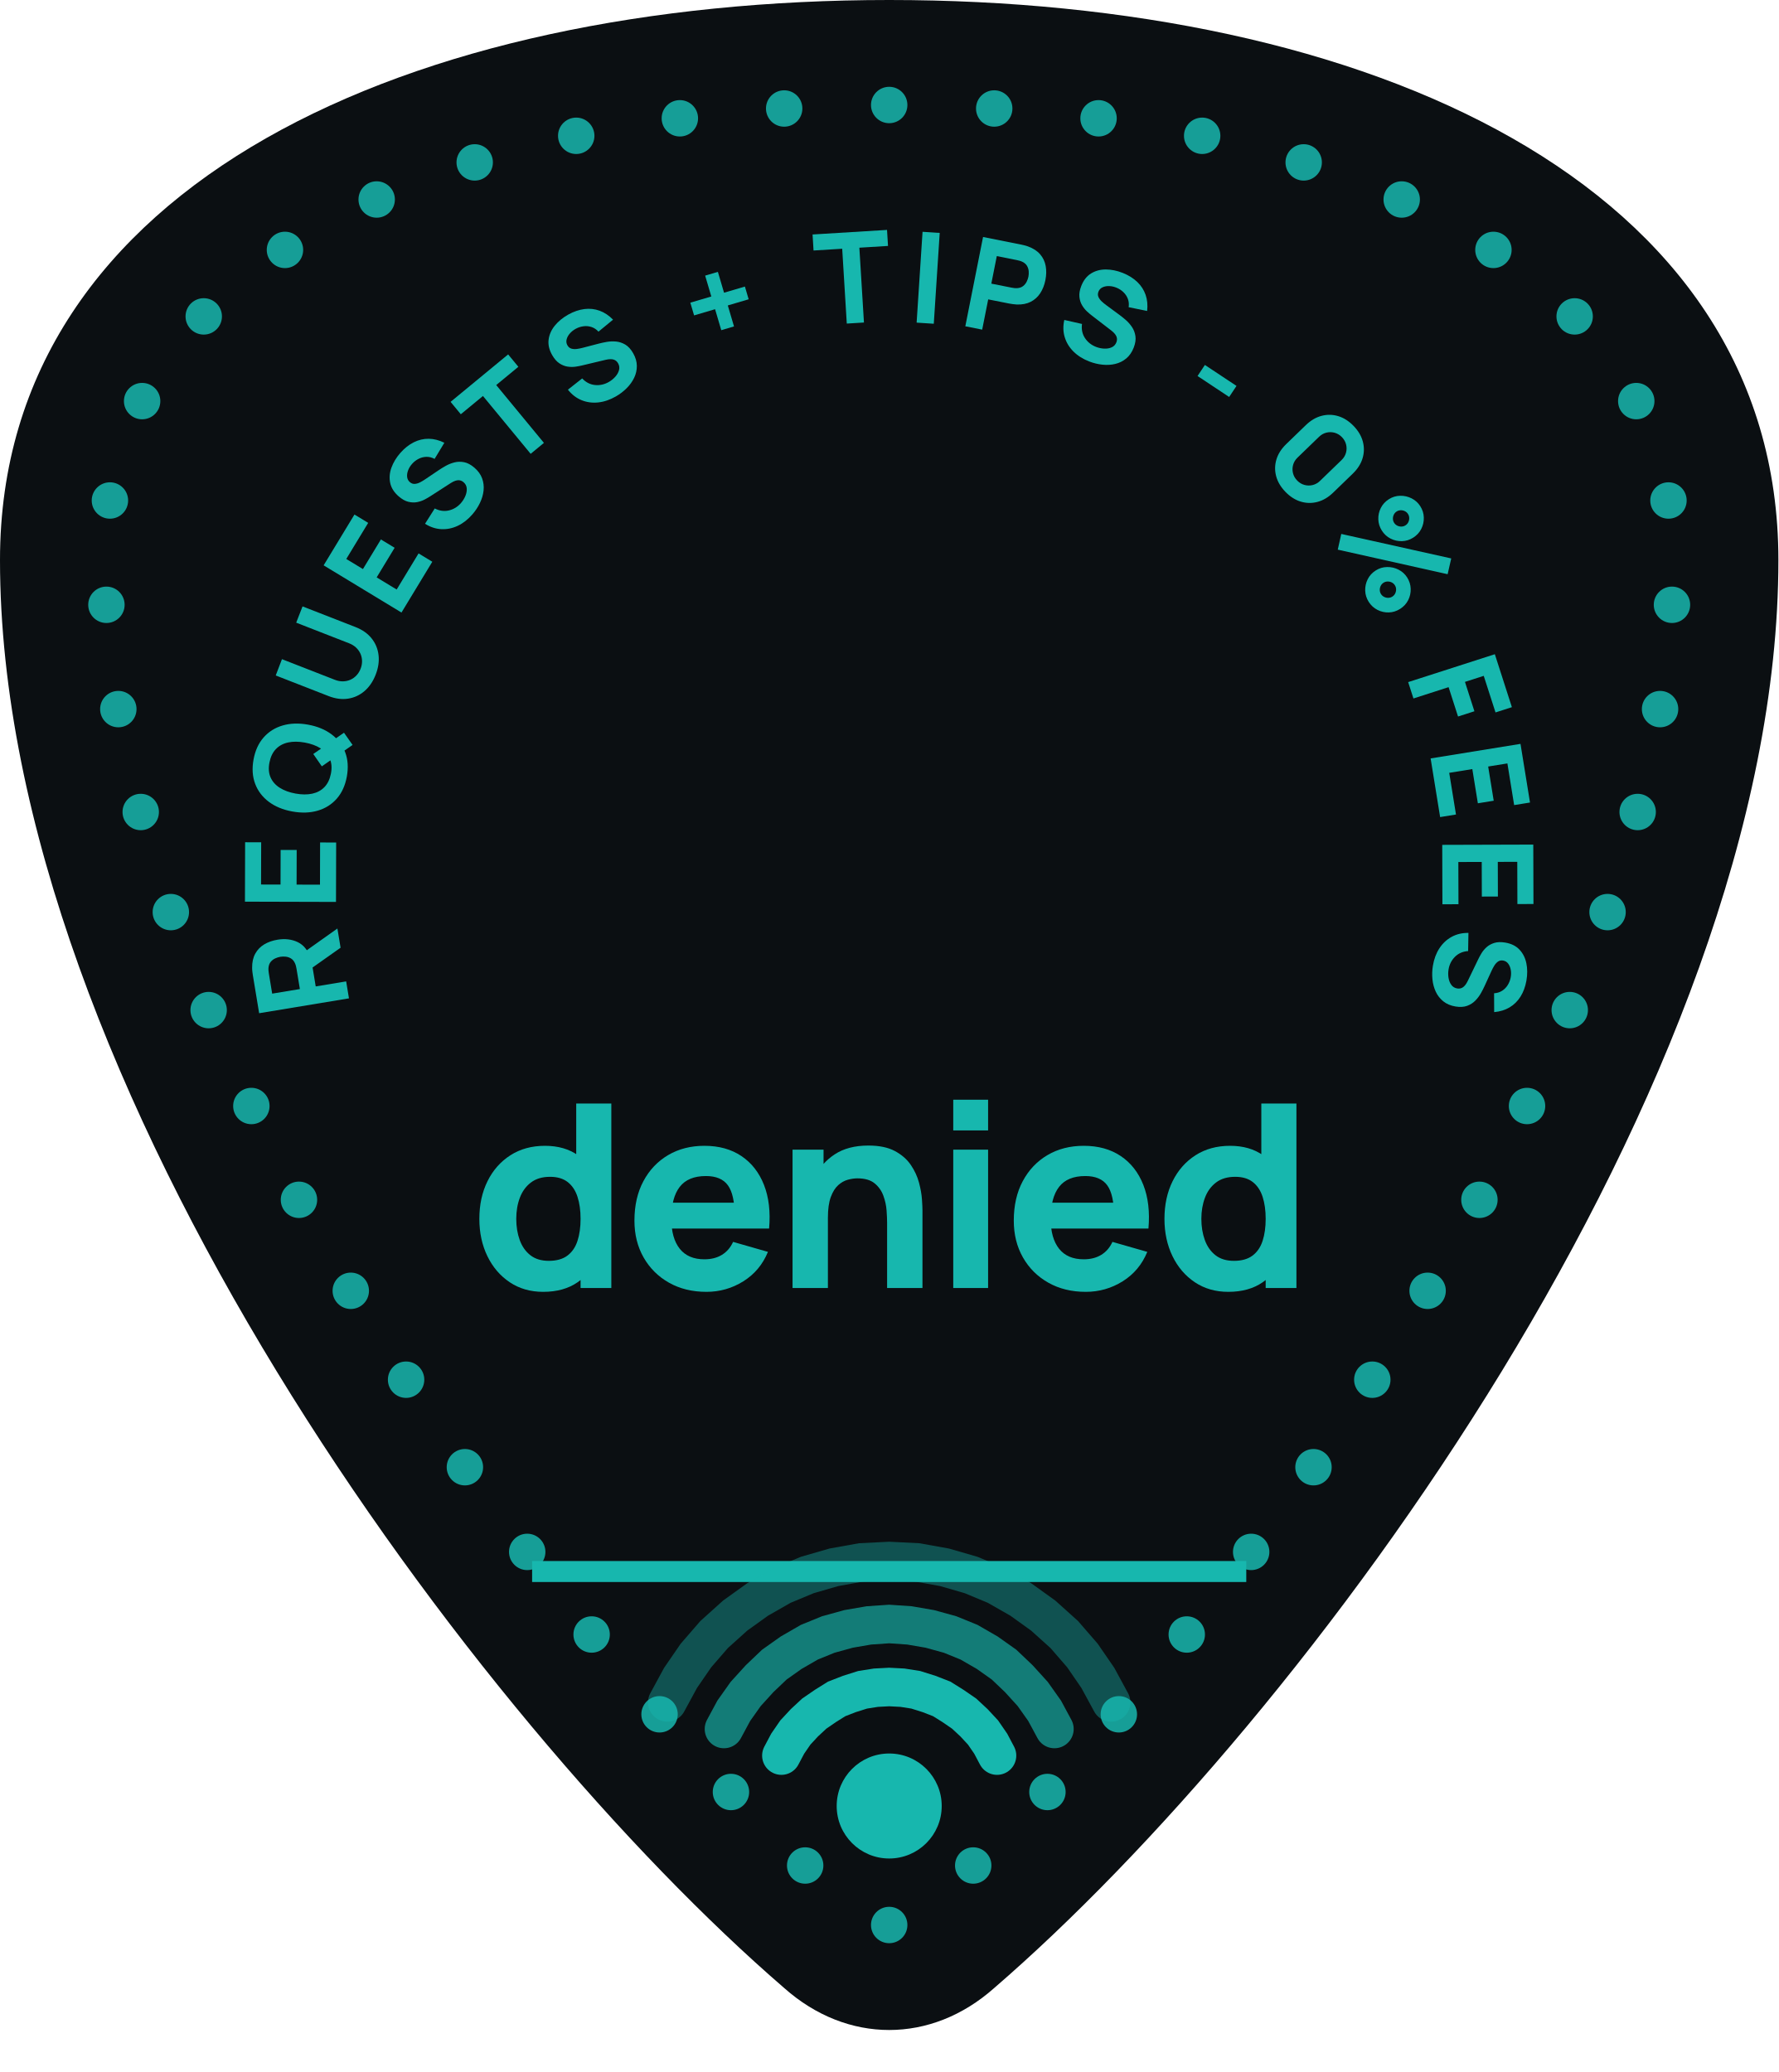
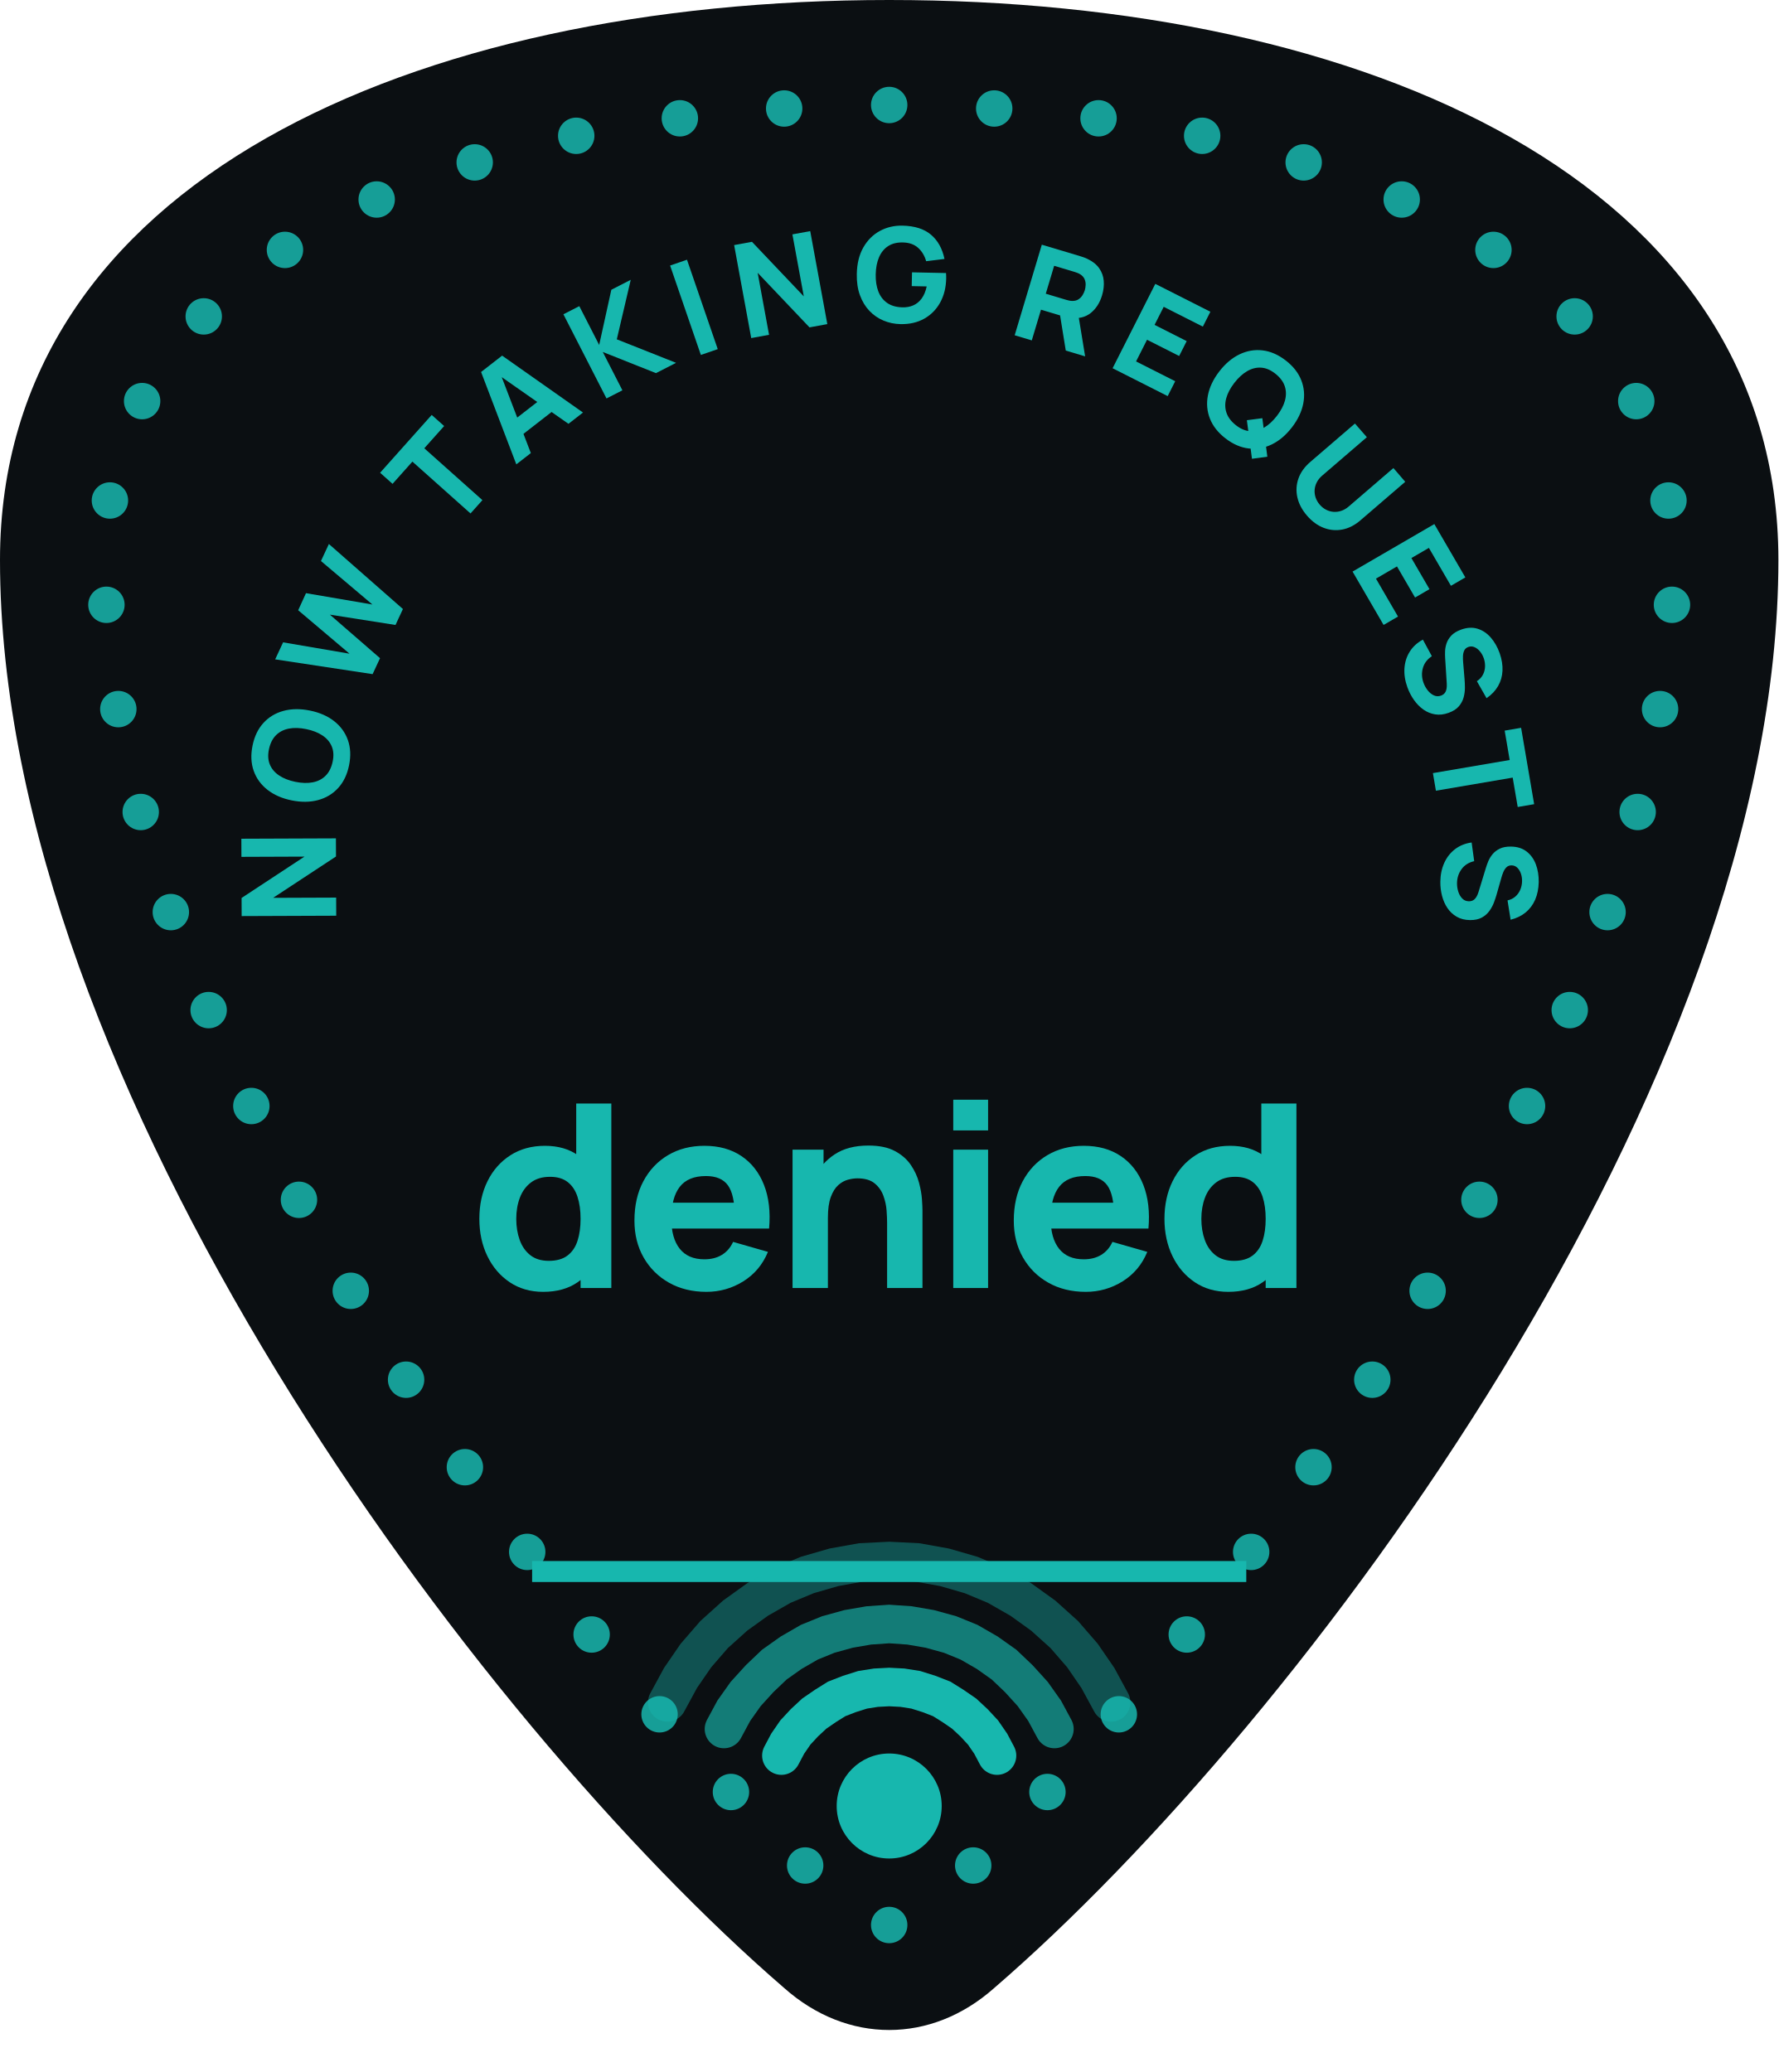
<svg xmlns="http://www.w3.org/2000/svg" viewBox="0 0 25.4 29.6" width="25.4mm" height="29.6mm">
  <defs>
    <clipPath id="pk">
      <path d="M 12.7 0.0 C 19.5 0.0 25.4 2.6 25.4 8.0 C 25.4 15.5 18.6 24.6 14.2 28.4 C 13.3 29.2 12.1 29.2 11.2 28.4 C 6.8 24.6 0.0 15.5 0.0 8.0 C 0.0 2.6 5.9 0.0 12.7 0.0 Z" />
    </clipPath>
  </defs>
  <path d="M 12.7 0.0 C 19.5 0.0 25.4 2.6 25.4 8.0 C 25.4 15.5 18.6 24.6 14.2 28.4 C 13.3 29.2 12.1 29.2 11.2 28.4 C 6.8 24.6 0.0 15.5 0.0 8.0 C 0.0 2.6 5.9 0.0 12.7 0.0 Z" fill="#0B0F12" />
  <g clip-path="url(#pk)">
    <circle cx="12.70" cy="1.50" r="0.26" fill="#17B7AE" opacity="0.85" />
    <circle cx="14.20" cy="1.55" r="0.26" fill="#17B7AE" opacity="0.85" />
    <circle cx="15.69" cy="1.69" r="0.26" fill="#17B7AE" opacity="0.85" />
    <circle cx="17.17" cy="1.94" r="0.26" fill="#17B7AE" opacity="0.85" />
    <circle cx="18.62" cy="2.32" r="0.26" fill="#17B7AE" opacity="0.85" />
    <circle cx="20.02" cy="2.85" r="0.26" fill="#17B7AE" opacity="0.85" />
    <circle cx="21.33" cy="3.57" r="0.26" fill="#17B7AE" opacity="0.85" />
    <circle cx="22.49" cy="4.52" r="0.26" fill="#17B7AE" opacity="0.85" />
    <circle cx="23.37" cy="5.73" r="0.26" fill="#17B7AE" opacity="0.85" />
    <circle cx="23.83" cy="7.15" r="0.26" fill="#17B7AE" opacity="0.85" />
    <circle cx="23.88" cy="8.64" r="0.26" fill="#17B7AE" opacity="0.85" />
    <circle cx="23.71" cy="10.13" r="0.26" fill="#17B7AE" opacity="0.85" />
    <circle cx="23.39" cy="11.60" r="0.26" fill="#17B7AE" opacity="0.85" />
    <circle cx="22.96" cy="13.03" r="0.26" fill="#17B7AE" opacity="0.85" />
    <circle cx="22.42" cy="14.43" r="0.26" fill="#17B7AE" opacity="0.85" />
    <circle cx="21.81" cy="15.80" r="0.26" fill="#17B7AE" opacity="0.85" />
    <circle cx="21.13" cy="17.14" r="0.26" fill="#17B7AE" opacity="0.85" />
    <circle cx="20.39" cy="18.44" r="0.26" fill="#17B7AE" opacity="0.85" />
    <circle cx="19.60" cy="19.71" r="0.26" fill="#17B7AE" opacity="0.85" />
    <circle cx="18.76" cy="20.96" r="0.26" fill="#17B7AE" opacity="0.85" />
    <circle cx="17.87" cy="22.17" r="0.26" fill="#17B7AE" opacity="0.85" />
    <circle cx="16.95" cy="23.35" r="0.26" fill="#17B7AE" opacity="0.85" />
    <circle cx="15.98" cy="24.49" r="0.26" fill="#17B7AE" opacity="0.85" />
    <circle cx="14.96" cy="25.60" r="0.26" fill="#17B7AE" opacity="0.85" />
    <circle cx="13.90" cy="26.65" r="0.26" fill="#17B7AE" opacity="0.85" />
    <circle cx="12.70" cy="27.50" r="0.26" fill="#17B7AE" opacity="0.85" />
    <circle cx="11.50" cy="26.65" r="0.26" fill="#17B7AE" opacity="0.85" />
    <circle cx="10.44" cy="25.60" r="0.26" fill="#17B7AE" opacity="0.85" />
    <circle cx="9.42" cy="24.49" r="0.26" fill="#17B7AE" opacity="0.85" />
    <circle cx="8.45" cy="23.35" r="0.26" fill="#17B7AE" opacity="0.85" />
    <circle cx="7.53" cy="22.17" r="0.26" fill="#17B7AE" opacity="0.85" />
    <circle cx="6.64" cy="20.96" r="0.26" fill="#17B7AE" opacity="0.85" />
    <circle cx="5.80" cy="19.71" r="0.26" fill="#17B7AE" opacity="0.85" />
    <circle cx="5.01" cy="18.44" r="0.26" fill="#17B7AE" opacity="0.85" />
    <circle cx="4.27" cy="17.14" r="0.26" fill="#17B7AE" opacity="0.85" />
    <circle cx="3.59" cy="15.80" r="0.26" fill="#17B7AE" opacity="0.85" />
    <circle cx="2.98" cy="14.43" r="0.26" fill="#17B7AE" opacity="0.85" />
    <circle cx="2.44" cy="13.03" r="0.26" fill="#17B7AE" opacity="0.85" />
    <circle cx="2.01" cy="11.60" r="0.26" fill="#17B7AE" opacity="0.85" />
    <circle cx="1.69" cy="10.13" r="0.26" fill="#17B7AE" opacity="0.85" />
    <circle cx="1.52" cy="8.64" r="0.26" fill="#17B7AE" opacity="0.85" />
    <circle cx="1.57" cy="7.15" r="0.26" fill="#17B7AE" opacity="0.85" />
    <circle cx="2.03" cy="5.73" r="0.26" fill="#17B7AE" opacity="0.85" />
    <circle cx="2.91" cy="4.52" r="0.26" fill="#17B7AE" opacity="0.85" />
    <circle cx="4.07" cy="3.57" r="0.26" fill="#17B7AE" opacity="0.85" />
    <circle cx="5.38" cy="2.85" r="0.26" fill="#17B7AE" opacity="0.85" />
    <circle cx="6.78" cy="2.32" r="0.26" fill="#17B7AE" opacity="0.85" />
    <circle cx="8.23" cy="1.94" r="0.26" fill="#17B7AE" opacity="0.85" />
    <circle cx="9.71" cy="1.69" r="0.26" fill="#17B7AE" opacity="0.85" />
    <circle cx="11.20" cy="1.55" r="0.26" fill="#17B7AE" opacity="0.85" />
    <rect x="7.6" y="22.3" width="10.2" height="0.3" fill="#17B7AE" />
    <path d="M11.16 25.08 L11.25 24.91 L11.36 24.75 L11.49 24.61 L11.63 24.48 L11.79 24.37 L11.95 24.27 L12.13 24.20 L12.32 24.14 L12.51 24.11 L12.70 24.10 L12.89 24.11 L13.08 24.14 L13.27 24.20 L13.45 24.27 L13.61 24.37 L13.77 24.48 L13.91 24.61 L14.04 24.75 L14.15 24.91 L14.24 25.08" fill="none" stroke="#17B7AE" stroke-width="0.55" stroke-linecap="round" opacity="1.0" />
    <path d="M10.34 24.70 L10.48 24.44 L10.65 24.20 L10.85 23.98 L11.06 23.78 L11.30 23.61 L11.56 23.46 L11.83 23.35 L12.12 23.27 L12.41 23.22 L12.70 23.20 L12.99 23.22 L13.28 23.27 L13.57 23.35 L13.84 23.46 L14.10 23.61 L14.34 23.78 L14.55 23.98 L14.75 24.20 L14.92 24.44 L15.06 24.70" fill="none" stroke="#17B7AE" stroke-width="0.55" stroke-linecap="round" opacity="0.65" />
    <path d="M9.53 24.32 L9.72 23.97 L9.94 23.65 L10.20 23.35 L10.50 23.08 L10.82 22.85 L11.17 22.65 L11.53 22.50 L11.91 22.39 L12.30 22.32 L12.70 22.30 L13.10 22.32 L13.49 22.39 L13.87 22.50 L14.23 22.65 L14.58 22.85 L14.90 23.08 L15.20 23.35 L15.46 23.65 L15.68 23.97 L15.87 24.32" fill="none" stroke="#17B7AE" stroke-width="0.55" stroke-linecap="round" opacity="0.4" />
    <circle cx="12.7" cy="25.8" r="0.75" fill="#17B7AE" />
-     <g transform="translate(4.906 13.790) rotate(-99.40)" opacity="1.0">
-       <path transform="translate(-0.605 0) scale(0.000903 -0.000903)" d="M140 0V1440H748Q769 1440 804.5 1438.5Q840 1437 868 1432Q997 1412 1079.5 1347.0Q1162 1282 1201.0 1183.5Q1240 1085 1240 964Q1240 783 1150.0 654.5Q1060 526 868 496L748 488H412V0ZM952 0 668 586 948 640 1260 0ZM412 742H736Q757 742 782.0 744.0Q807 746 828 752Q883 767 913.0 802.5Q943 838 954.5 881.5Q966 925 966 964Q966 1003 954.5 1046.5Q943 1090 913.0 1125.5Q883 1161 828 1176Q807 1182 782.0 1184.0Q757 1186 736 1186H412Z" fill="#17B7AE" />
+     <g transform="translate(4.800 12.530) rotate(-90.22)" opacity="1.0">
+       <path transform="translate(-0.683 0) scale(0.000938 -0.000938)" d="M140 0V1440H416L1042 480V1440H1318V0H1042L416 960V0Z" fill="#17B7AE" />
    </g>
-     <g transform="translate(4.800 12.478) rotate(-89.84)" opacity="1.0">
-       <path transform="translate(-0.533 0) scale(0.000903 -0.000903)" d="M140 0V1440H1080V1186H412V878H960V624H412V254H1080V0Z" fill="#17B7AE" />
+     <g transform="translate(4.958 10.927) rotate(-78.51)" opacity="1.0">
+       <path transform="translate(-0.711 0) scale(0.000938 -0.000938)" d="M758 -30Q542 -30 385.5 64.0Q229 158 144.5 327.0Q60 496 60 720Q60 944 144.5 1113.0Q229 1282 385.5 1376.0Q542 1470 758 1470Q974 1470 1130.5 1376.0Q1287 1282 1371.5 1113.0Q1456 944 1456 720Q1456 496 1371.5 327.0Q1287 158 1130.5 64.0Q974 -30 758 -30ZM758 226Q895 224 986.0 285.0Q1077 346 1122.5 458.0Q1168 570 1168 720Q1168 870 1122.5 980.0Q1077 1090 986.0 1151.0Q895 1212 758 1214Q621 1216 530.0 1155.0Q439 1094 393.5 982.0Q348 870 348 720Q348 570 393.5 460.0Q439 350 530.0 289.0Q621 228 758 226Z" fill="#17B7AE" />
    </g>
-     <g transform="translate(4.927 11.089) rotate(-79.71)" opacity="1.0">
-       <path transform="translate(-0.684 0) scale(0.000903 -0.000903)" d="M1266 -30 846 388 1014 556 1432 138ZM758 -30Q542 -30 385.5 64.0Q229 158 144.5 327.0Q60 496 60 720Q60 944 144.5 1113.0Q229 1282 385.5 1376.0Q542 1470 758 1470Q974 1470 1130.5 1376.0Q1287 1282 1371.5 1113.0Q1456 944 1456 720Q1456 496 1371.5 327.0Q1287 158 1130.5 64.0Q974 -30 758 -30ZM758 226Q895 224 986.0 285.0Q1077 346 1122.5 458.0Q1168 570 1168 720Q1168 870 1122.5 980.0Q1077 1090 986.0 1151.0Q895 1212 758 1214Q621 1216 530.0 1155.0Q439 1094 393.5 982.0Q348 870 348 720Q348 570 393.5 460.0Q439 350 530.0 289.0Q621 228 758 226Z" fill="#17B7AE" />
+     <g transform="translate(5.538 9.166) rotate(-65.04)" opacity="1.0">
+       <path transform="translate(-0.927 0) scale(0.000938 -0.000938)" d="M442 0 20 1440H306L576 450L846 1438L1132 1440L1402 450L1672 1440H1958L1536 0H1268L989 972L710 0Z" fill="#17B7AE" />
    </g>
-     <g transform="translate(5.340 9.629) rotate(-68.69)" opacity="1.0">
-       <path transform="translate(-0.655 0) scale(0.000903 -0.000903)" d="M726 -30Q552 -30 420.0 40.5Q288 111 214.0 239.0Q140 367 140 540V1438L416 1440V542Q416 471 440.0 413.0Q464 355 506.5 313.0Q549 271 605.5 248.5Q662 226 726 226Q792 226 848.5 249.0Q905 272 947.0 314.0Q989 356 1012.5 414.0Q1036 472 1036 542V1440H1312V540Q1312 367 1238.0 239.0Q1164 111 1032.0 40.5Q900 -30 726 -30Z" fill="#17B7AE" />
+     <g transform="translate(6.805 7.240) rotate(-48.26)" opacity="1.0">
+       <path transform="translate(-0.572 0) scale(0.000938 -0.000938)" d="M474 0V1186H20V1440H1200V1186H746V0Z" fill="#17B7AE" />
    </g>
-     <g transform="translate(5.945 8.403) rotate(-58.76)" opacity="1.0">
-       <path transform="translate(-0.533 0) scale(0.000903 -0.000903)" d="M140 0V1440H1080V1186H412V878H960V624H412V254H1080V0Z" fill="#17B7AE" />
+     <g transform="translate(7.850 6.264) rotate(-37.87)" opacity="1.0">
+       <path transform="translate(-0.640 0) scale(0.000938 -0.000938)" d="M40 0 480 1440H886L1326 0H1046L654 1270H706L320 0ZM304 300V554H1064V300Z" fill="#17B7AE" />
    </g>
-     <g transform="translate(6.720 7.338) rotate(-49.20)" opacity="1.0">
-       <path transform="translate(-0.606 0) scale(0.000903 -0.000903)" d="M684 -30Q524 -30 395.5 26.5Q267 83 184.5 188.5Q102 294 80 440L364 482Q394 358 488.0 291.0Q582 224 702 224Q769 224 832.0 245.0Q895 266 935.5 307.0Q976 348 976 408Q976 430 969.5 450.5Q963 471 948.0 489.0Q933 507 905.5 523.0Q878 539 836 552L462 662Q420 674 364.5 696.0Q309 718 257.0 759.0Q205 800 170.5 867.5Q136 935 136 1038Q136 1183 209.0 1279.0Q282 1375 404.0 1422.0Q526 1469 674 1468Q823 1466 940.0 1417.0Q1057 1368 1136.0 1274.5Q1215 1181 1250 1046L956 996Q940 1066 897.0 1114.0Q854 1162 794.5 1187.0Q735 1212 670 1214Q606 1216 549.5 1196.5Q493 1177 457.5 1140.0Q422 1103 422 1052Q422 1005 451.0 975.5Q480 946 524.0 928.0Q568 910 614 898L864 830Q920 815 988.0 790.5Q1056 766 1118.5 722.5Q1181 679 1221.5 608.0Q1262 537 1262 428Q1262 312 1213.5 225.5Q1165 139 1083.0 82.5Q1001 26 897.5 -2.0Q794 -30 684 -30Z" fill="#17B7AE" />
+     <g transform="translate(9.100 5.468) rotate(-27.11)" opacity="1.0">
+       <path transform="translate(-0.623 0) scale(0.000938 -0.000938)" d="M140 0V1440H412V776L960 1440H1292L690 730L1330 0H986L412 656V0Z" fill="#17B7AE" />
    </g>
-     <g transform="translate(7.674 6.405) rotate(-39.51)" opacity="1.0">
-       <path transform="translate(-0.551 0) scale(0.000903 -0.000903)" d="M474 0V1186H20V1440H1200V1186H746V0Z" fill="#17B7AE" />
+     <g transform="translate(10.131 5.029) rotate(-18.98)" opacity="1.0">
+       <path transform="translate(-0.278 0) scale(0.000938 -0.000938)" d="M160 0V1440H432V0Z" fill="#17B7AE" />
    </g>
-     <g transform="translate(8.772 5.646) rotate(-29.82)" opacity="1.0">
-       <path transform="translate(-0.606 0) scale(0.000903 -0.000903)" d="M684 -30Q524 -30 395.5 26.5Q267 83 184.5 188.5Q102 294 80 440L364 482Q394 358 488.0 291.0Q582 224 702 224Q769 224 832.0 245.0Q895 266 935.5 307.0Q976 348 976 408Q976 430 969.5 450.5Q963 471 948.0 489.0Q933 507 905.5 523.0Q878 539 836 552L462 662Q420 674 364.5 696.0Q309 718 257.0 759.0Q205 800 170.5 867.5Q136 935 136 1038Q136 1183 209.0 1279.0Q282 1375 404.0 1422.0Q526 1469 674 1468Q823 1466 940.0 1417.0Q1057 1368 1136.0 1274.5Q1215 1181 1250 1046L956 996Q940 1066 897.0 1114.0Q854 1162 794.5 1187.0Q735 1212 670 1214Q606 1216 549.5 1196.5Q493 1177 457.5 1140.0Q422 1103 422 1052Q422 1005 451.0 975.5Q480 946 524.0 928.0Q568 910 614 898L864 830Q920 815 988.0 790.5Q1056 766 1118.5 722.5Q1181 679 1221.5 608.0Q1262 537 1262 428Q1262 312 1213.5 225.5Q1165 139 1083.0 82.5Q1001 26 897.5 -2.0Q794 -30 684 -30Z" fill="#17B7AE" />
+     <g transform="translate(11.272 4.730) rotate(-10.41)" opacity="1.0">
+       <path transform="translate(-0.683 0) scale(0.000938 -0.000938)" d="M140 0V1440H416L1042 480V1440H1318V0H1042L416 960V0Z" fill="#17B7AE" />
    </g>
-     <g transform="translate(10.461 4.924) rotate(-16.46)" opacity="1.0">
-       <path transform="translate(-0.515 0) scale(0.000903 -0.000903)" d="M466 270V616H120V826H466V1170H676V826H1020V616H676V270Z" fill="#17B7AE" />
+     <g transform="translate(12.862 4.602) rotate(1.18)" opacity="1.0">
+       <path transform="translate(-0.695 0) scale(0.000938 -0.000938)" d="M740 -30Q604 -30 481.0 18.5Q358 67 263.5 162.0Q169 257 114.5 397.0Q60 537 60 720Q60 959 151.5 1126.5Q243 1294 397.5 1382.0Q552 1470 740 1470Q1018 1470 1177.0 1341.0Q1336 1212 1390 976L1112 936Q1073 1062 984.5 1137.5Q896 1213 758 1214Q621 1216 530.0 1155.0Q439 1094 393.5 982.0Q348 870 348 720Q348 570 393.5 460.0Q439 350 530.0 289.0Q621 228 758 226Q851 224 926.5 258.0Q1002 292 1054.0 365.0Q1106 438 1128 552H900V762H1418Q1420 749 1421.0 716.0Q1422 683 1422 678Q1422 471 1338.0 311.0Q1254 151 1101.0 60.5Q948 -30 740 -30Z" fill="#17B7AE" />
    </g>
-     <g transform="translate(12.217 4.615) rotate(-3.51)" opacity="1.0">
-       <path transform="translate(-0.551 0) scale(0.000903 -0.000903)" d="M474 0V1186H20V1440H1200V1186H746V0Z" fill="#17B7AE" />
+     <g transform="translate(14.968 4.932) rotate(16.68)" opacity="1.0">
+       <path transform="translate(-0.628 0) scale(0.000938 -0.000938)" d="M140 0V1440H748Q769 1440 804.5 1438.5Q840 1437 868 1432Q997 1412 1079.5 1347.0Q1162 1282 1201.0 1183.5Q1240 1085 1240 964Q1240 783 1150.0 654.5Q1060 526 868 496L748 488H412V0ZM952 0 668 586 948 640 1260 0ZM412 742H736Q757 742 782.0 744.0Q807 746 828 752Q883 767 913.0 802.5Q943 838 954.5 881.5Q966 925 966 964Q966 1003 954.5 1046.5Q943 1090 913.0 1125.5Q883 1161 828 1176Q807 1182 782.0 1184.0Q757 1186 736 1186H412Z" fill="#17B7AE" />
    </g>
-     <g transform="translate(13.214 4.617) rotate(3.73)" opacity="1.0">
-       <path transform="translate(-0.267 0) scale(0.000903 -0.000903)" d="M160 0V1440H432V0Z" fill="#17B7AE" />
+     <g transform="translate(16.267 5.451) rotate(26.84)" opacity="1.0">
+       <path transform="translate(-0.553 0) scale(0.000938 -0.000938)" d="M140 0V1440H1080V1186H412V878H960V624H412V254H1080V0Z" fill="#17B7AE" />
    </g>
-     <g transform="translate(14.239 4.751) rotate(11.23)" opacity="1.0">
-       <path transform="translate(-0.587 0) scale(0.000903 -0.000903)" d="M140 0V1440H748Q769 1440 804.5 1438.5Q840 1437 868 1432Q997 1412 1079.5 1347.0Q1162 1282 1201.0 1183.5Q1240 1085 1240 964Q1240 843 1200.5 744.5Q1161 646 1078.5 581.0Q996 516 868 496Q840 492 804.0 490.0Q768 488 748 488H412V0ZM412 742H736Q757 742 782.0 744.0Q807 746 828 752Q883 767 913.0 802.5Q943 838 954.5 881.5Q966 925 966 964Q966 1003 954.5 1046.5Q943 1090 913.0 1125.5Q883 1161 828 1176Q807 1182 782.0 1184.0Q757 1186 736 1186H412Z" fill="#17B7AE" />
+     <g transform="translate(17.521 6.241) rotate(37.60)" opacity="1.0">
+       <path transform="translate(-0.711 0) scale(0.000938 -0.000938)" d="M1266 -30 846 388 1014 556 1432 138ZM758 -30Q542 -30 385.5 64.0Q229 158 144.5 327.0Q60 496 60 720Q60 944 144.5 1113.0Q229 1282 385.5 1376.0Q542 1470 758 1470Q974 1470 1130.5 1376.0Q1287 1282 1371.5 1113.0Q1456 944 1456 720Q1456 496 1371.5 327.0Q1287 158 1130.5 64.0Q974 -30 758 -30ZM758 226Q895 224 986.0 285.0Q1077 346 1122.5 458.0Q1168 570 1168 720Q1168 870 1122.5 980.0Q1077 1090 986.0 1151.0Q895 1212 758 1214Q621 1216 530.0 1155.0Q439 1094 393.5 982.0Q348 870 348 720Q348 570 393.5 460.0Q439 350 530.0 289.0Q621 228 758 226Z" fill="#17B7AE" />
    </g>
-     <g transform="translate(15.555 5.134) rotate(21.19)" opacity="1.0">
-       <path transform="translate(-0.606 0) scale(0.000903 -0.000903)" d="M684 -30Q524 -30 395.5 26.5Q267 83 184.5 188.5Q102 294 80 440L364 482Q394 358 488.0 291.0Q582 224 702 224Q769 224 832.0 245.0Q895 266 935.5 307.0Q976 348 976 408Q976 430 969.5 450.5Q963 471 948.0 489.0Q933 507 905.5 523.0Q878 539 836 552L462 662Q420 674 364.5 696.0Q309 718 257.0 759.0Q205 800 170.5 867.5Q136 935 136 1038Q136 1183 209.0 1279.0Q282 1375 404.0 1422.0Q526 1469 674 1468Q823 1466 940.0 1417.0Q1057 1368 1136.0 1274.5Q1215 1181 1250 1046L956 996Q940 1066 897.0 1114.0Q854 1162 794.5 1187.0Q735 1212 670 1214Q606 1216 549.5 1196.5Q493 1177 457.5 1140.0Q422 1103 422 1052Q422 1005 451.0 975.5Q480 946 524.0 928.0Q568 910 614 898L864 830Q920 815 988.0 790.5Q1056 766 1118.5 722.5Q1181 679 1221.5 608.0Q1262 537 1262 428Q1262 312 1213.5 225.5Q1165 139 1083.0 82.5Q1001 26 897.5 -2.0Q794 -30 684 -30Z" fill="#17B7AE" />
+     <g transform="translate(18.688 7.347) rotate(49.29)" opacity="1.0">
+       <path transform="translate(-0.681 0) scale(0.000938 -0.000938)" d="M726 -30Q552 -30 420.0 40.5Q288 111 214.0 239.0Q140 367 140 540V1438L416 1440V542Q416 471 440.0 413.0Q464 355 506.5 313.0Q549 271 605.5 248.5Q662 226 726 226Q792 226 848.5 249.0Q905 272 947.0 314.0Q989 356 1012.5 414.0Q1036 472 1036 542V1440H1312V540Q1312 367 1238.0 239.0Q1164 111 1032.0 40.5Q900 -30 726 -30Z" fill="#17B7AE" />
    </g>
-     <g transform="translate(17.067 5.917) rotate(33.56)" opacity="1.0">
-       <path transform="translate(-0.379 0) scale(0.000903 -0.000903)" d="M120 526V736H720V526Z" fill="#17B7AE" />
+     <g transform="translate(19.530 8.530) rotate(59.83)" opacity="1.0">
+       <path transform="translate(-0.553 0) scale(0.000938 -0.000938)" d="M140 0V1440H1080V1186H412V878H960V624H412V254H1080V0Z" fill="#17B7AE" />
    </g>
-     <g transform="translate(18.378 7.007) rotate(45.95)" opacity="1.0">
-       <path transform="translate(-0.608 0) scale(0.000903 -0.000903)" d="M674 -30Q514 -30 394.0 37.0Q274 104 207.0 224.0Q140 344 140 504V936Q140 1096 207.0 1216.0Q274 1336 394.0 1403.0Q514 1470 674 1470Q834 1470 954.0 1403.0Q1074 1336 1141.0 1216.0Q1208 1096 1208 936V504Q1208 344 1141.0 224.0Q1074 104 954.0 37.0Q834 -30 674 -30ZM674 228Q746 228 804.0 262.0Q862 296 896.0 354.0Q930 412 930 484V958Q930 1030 896.0 1088.0Q862 1146 804.0 1180.0Q746 1214 674 1214Q602 1214 544.0 1180.0Q486 1146 452.0 1088.0Q418 1030 418 958V484Q418 412 452.0 354.0Q486 296 544.0 262.0Q602 228 674 228Z" fill="#17B7AE" />
+     <g transform="translate(20.124 9.799) rotate(70.00)" opacity="1.0">
+       <path transform="translate(-0.629 0) scale(0.000938 -0.000938)" d="M684 -30Q524 -30 395.5 26.5Q267 83 184.5 188.5Q102 294 80 440L364 482Q394 358 488.0 291.0Q582 224 702 224Q769 224 832.0 245.0Q895 266 935.5 307.0Q976 348 976 408Q976 430 969.5 450.5Q963 471 948.0 489.0Q933 507 905.5 523.0Q878 539 836 552L462 662Q420 674 364.5 696.0Q309 718 257.0 759.0Q205 800 170.5 867.5Q136 935 136 1038Q136 1183 209.0 1279.0Q282 1375 404.0 1422.0Q526 1469 674 1468Q823 1466 940.0 1417.0Q1057 1368 1136.0 1274.5Q1215 1181 1250 1046L956 996Q940 1066 897.0 1114.0Q854 1162 794.5 1187.0Q735 1212 670 1214Q606 1216 549.5 1196.5Q493 1177 457.5 1140.0Q422 1103 422 1052Q422 1005 451.0 975.5Q480 946 524.0 928.0Q568 910 614 898L864 830Q920 815 988.0 790.5Q1056 766 1118.5 722.5Q1181 679 1221.5 608.0Q1262 537 1262 428Q1262 312 1213.5 225.5Q1165 139 1083.0 82.5Q1001 26 897.5 -2.0Q794 -30 684 -30Z" fill="#17B7AE" />
    </g>
-     <g transform="translate(19.368 8.263) rotate(57.56)" opacity="1.0">
-       <path transform="translate(-0.812 0) scale(0.000903 -0.000903)" d="M360 0 180 180 1440 1440 1620 1258ZM1320 -30Q1221 -30 1139.5 18.5Q1058 67 1009.0 148.5Q960 230 960 330Q960 428 1010.0 510.0Q1060 592 1142.0 641.0Q1224 690 1320 690Q1419 690 1501.0 641.5Q1583 593 1631.5 511.5Q1680 430 1680 330Q1680 230 1631.5 148.5Q1583 67 1501.0 18.5Q1419 -30 1320 -30ZM1320 200Q1355 200 1384.5 218.0Q1414 236 1432.0 265.5Q1450 295 1450 330Q1450 365 1432.0 394.5Q1414 424 1384.5 442.0Q1355 460 1320 460Q1285 460 1255.5 442.0Q1226 424 1208.0 394.5Q1190 365 1190 330Q1190 295 1208.0 265.5Q1226 236 1255.5 218.0Q1285 200 1320 200ZM480 750Q381 750 299.0 798.5Q217 847 168.5 928.5Q120 1010 120 1110Q120 1208 170.0 1290.0Q220 1372 302.0 1421.0Q384 1470 480 1470Q579 1470 660.5 1421.5Q742 1373 791.0 1291.5Q840 1210 840 1110Q840 1010 791.0 928.5Q742 847 660.5 798.5Q579 750 480 750ZM480 980Q515 980 544.5 998.0Q574 1016 592.0 1045.5Q610 1075 610 1110Q610 1145 592.0 1174.5Q574 1204 544.5 1222.0Q515 1240 480 1240Q445 1240 415.5 1222.0Q386 1204 368.0 1174.5Q350 1145 350 1110Q350 1075 368.0 1045.5Q386 1016 415.5 998.0Q445 980 480 980Z" fill="#17B7AE" />
+     <g transform="translate(20.487 11.170) rotate(80.31)" opacity="1.0">
+       <path transform="translate(-0.572 0) scale(0.000938 -0.000938)" d="M474 0V1186H20V1440H1200V1186H746V0Z" fill="#17B7AE" />
    </g>
-     <g transform="translate(20.220 10.079) rotate(72.16)" opacity="1.0">
-       <path transform="translate(-0.478 0) scale(0.000903 -0.000903)" d="M140 0V1440H1020V1168H412V856H900V584H412V0Z" fill="#17B7AE" />
-     </g>
-     <g transform="translate(20.498 11.236) rotate(80.80)" opacity="1.0">
-       <path transform="translate(-0.533 0) scale(0.000903 -0.000903)" d="M140 0V1440H1080V1186H412V878H960V624H412V254H1080V0Z" fill="#17B7AE" />
-     </g>
-     <g transform="translate(20.600 12.476) rotate(89.83)" opacity="1.0">
-       <path transform="translate(-0.533 0) scale(0.000903 -0.000903)" d="M140 0V1440H1080V1186H412V878H960V624H412V254H1080V0Z" fill="#17B7AE" />
-     </g>
-     <g transform="translate(20.494 13.789) rotate(99.39)" opacity="1.0">
-       <path transform="translate(-0.606 0) scale(0.000903 -0.000903)" d="M684 -30Q524 -30 395.5 26.5Q267 83 184.5 188.5Q102 294 80 440L364 482Q394 358 488.0 291.0Q582 224 702 224Q769 224 832.0 245.0Q895 266 935.5 307.0Q976 348 976 408Q976 430 969.5 450.5Q963 471 948.0 489.0Q933 507 905.5 523.0Q878 539 836 552L462 662Q420 674 364.5 696.0Q309 718 257.0 759.0Q205 800 170.5 867.5Q136 935 136 1038Q136 1183 209.0 1279.0Q282 1375 404.0 1422.0Q526 1469 674 1468Q823 1466 940.0 1417.0Q1057 1368 1136.0 1274.5Q1215 1181 1250 1046L956 996Q940 1066 897.0 1114.0Q854 1162 794.5 1187.0Q735 1212 670 1214Q606 1216 549.5 1196.5Q493 1177 457.5 1140.0Q422 1103 422 1052Q422 1005 451.0 975.5Q480 946 524.0 928.0Q568 910 614 898L864 830Q920 815 988.0 790.5Q1056 766 1118.5 722.5Q1181 679 1221.5 608.0Q1262 537 1262 428Q1262 312 1213.5 225.5Q1165 139 1083.0 82.5Q1001 26 897.5 -2.0Q794 -30 684 -30Z" fill="#17B7AE" />
+     <g transform="translate(20.600 12.585) rotate(90.61)" opacity="1.0">
+       <path transform="translate(-0.629 0) scale(0.000938 -0.000938)" d="M684 -30Q524 -30 395.5 26.5Q267 83 184.5 188.5Q102 294 80 440L364 482Q394 358 488.0 291.0Q582 224 702 224Q769 224 832.0 245.0Q895 266 935.5 307.0Q976 348 976 408Q976 430 969.5 450.5Q963 471 948.0 489.0Q933 507 905.5 523.0Q878 539 836 552L462 662Q420 674 364.5 696.0Q309 718 257.0 759.0Q205 800 170.5 867.5Q136 935 136 1038Q136 1183 209.0 1279.0Q282 1375 404.0 1422.0Q526 1469 674 1468Q823 1466 940.0 1417.0Q1057 1368 1136.0 1274.5Q1215 1181 1250 1046L956 996Q940 1066 897.0 1114.0Q854 1162 794.5 1187.0Q735 1212 670 1214Q606 1216 549.5 1196.5Q493 1177 457.5 1140.0Q422 1103 422 1052Q422 1005 451.0 975.5Q480 946 524.0 928.0Q568 910 614 898L864 830Q920 815 988.0 790.5Q1056 766 1118.5 722.5Q1181 679 1221.5 608.0Q1262 537 1262 428Q1262 312 1213.5 225.5Q1165 139 1083.0 82.5Q1001 26 897.5 -2.0Q794 -30 684 -30Z" fill="#17B7AE" />
    </g>
    <path transform="translate(6.700 18.400) scale(0.00183 -0.00183)" d="M578 -30Q429 -30 317.0 45.0Q205 120 142.5 249.0Q80 378 80 540Q80 705 143.5 833.5Q207 962 322.0 1036.0Q437 1110 592 1110Q746 1110 851.0 1035.0Q956 960 1010.0 831.0Q1064 702 1064 540Q1064 378 1009.5 249.0Q955 120 847.0 45.0Q739 -30 578 -30ZM622 212Q713 212 767.5 253.0Q822 294 846.0 368.0Q870 442 870 540Q870 638 846.0 712.0Q822 786 769.5 827.0Q717 868 632 868Q541 868 482.5 823.5Q424 779 396.0 704.5Q368 630 368 540Q368 449 395.0 374.5Q422 300 478.0 256.0Q534 212 622 212ZM870 0V740H836V1440H1110V0Z" fill="#17B7AE" />
    <path transform="translate(8.915 18.400) scale(0.00183 -0.00183)" d="M642 -30Q476 -30 349.5 41.5Q223 113 151.5 238.5Q80 364 80 526Q80 703 150.0 834.0Q220 965 343.0 1037.5Q466 1110 626 1110Q796 1110 915.0 1030.0Q1034 950 1091.0 805.0Q1148 660 1131 464H862V564Q862 729 809.5 801.5Q757 874 638 874Q499 874 433.5 789.5Q368 705 368 540Q368 389 433.5 306.5Q499 224 626 224Q706 224 763.0 259.0Q820 294 850 360L1122 282Q1061 134 929.5 52.0Q798 -30 642 -30ZM284 464V666H1000V464Z" fill="#17B7AE" />
    <path transform="translate(11.067 18.400) scale(0.00183 -0.00183)" d="M876 0V510Q876 547 872.0 604.5Q868 662 847.0 720.0Q826 778 778.5 817.0Q731 856 644 856Q609 856 569.0 845.0Q529 834 494.0 802.5Q459 771 436.5 710.0Q414 649 414 548L258 622Q258 750 310.0 862.0Q362 974 466.5 1043.0Q571 1112 730 1112Q857 1112 937.0 1069.0Q1017 1026 1061.5 960.0Q1106 894 1125.0 822.5Q1144 751 1148.0 692.0Q1152 633 1152 606V0ZM138 0V1080H380V722H414V0Z" fill="#17B7AE" />
    <path transform="translate(13.322 18.400) scale(0.00183 -0.00183)" d="M160 1230V1470H432V1230ZM160 0V1080H432V0Z" fill="#17B7AE" />
    <path transform="translate(14.333 18.400) scale(0.00183 -0.00183)" d="M642 -30Q476 -30 349.5 41.5Q223 113 151.5 238.5Q80 364 80 526Q80 703 150.0 834.0Q220 965 343.0 1037.5Q466 1110 626 1110Q796 1110 915.0 1030.0Q1034 950 1091.0 805.0Q1148 660 1131 464H862V564Q862 729 809.5 801.5Q757 874 638 874Q499 874 433.5 789.5Q368 705 368 540Q368 389 433.5 306.5Q499 224 626 224Q706 224 763.0 259.0Q820 294 850 360L1122 282Q1061 134 929.5 52.0Q798 -30 642 -30ZM284 464V666H1000V464Z" fill="#17B7AE" />
    <path transform="translate(16.485 18.400) scale(0.00183 -0.00183)" d="M578 -30Q429 -30 317.0 45.0Q205 120 142.5 249.0Q80 378 80 540Q80 705 143.5 833.5Q207 962 322.0 1036.0Q437 1110 592 1110Q746 1110 851.0 1035.0Q956 960 1010.0 831.0Q1064 702 1064 540Q1064 378 1009.5 249.0Q955 120 847.0 45.0Q739 -30 578 -30ZM622 212Q713 212 767.5 253.0Q822 294 846.0 368.0Q870 442 870 540Q870 638 846.0 712.0Q822 786 769.5 827.0Q717 868 632 868Q541 868 482.5 823.5Q424 779 396.0 704.5Q368 630 368 540Q368 449 395.0 374.5Q422 300 478.0 256.0Q534 212 622 212ZM870 0V740H836V1440H1110V0Z" fill="#17B7AE" />
  </g>
</svg>
